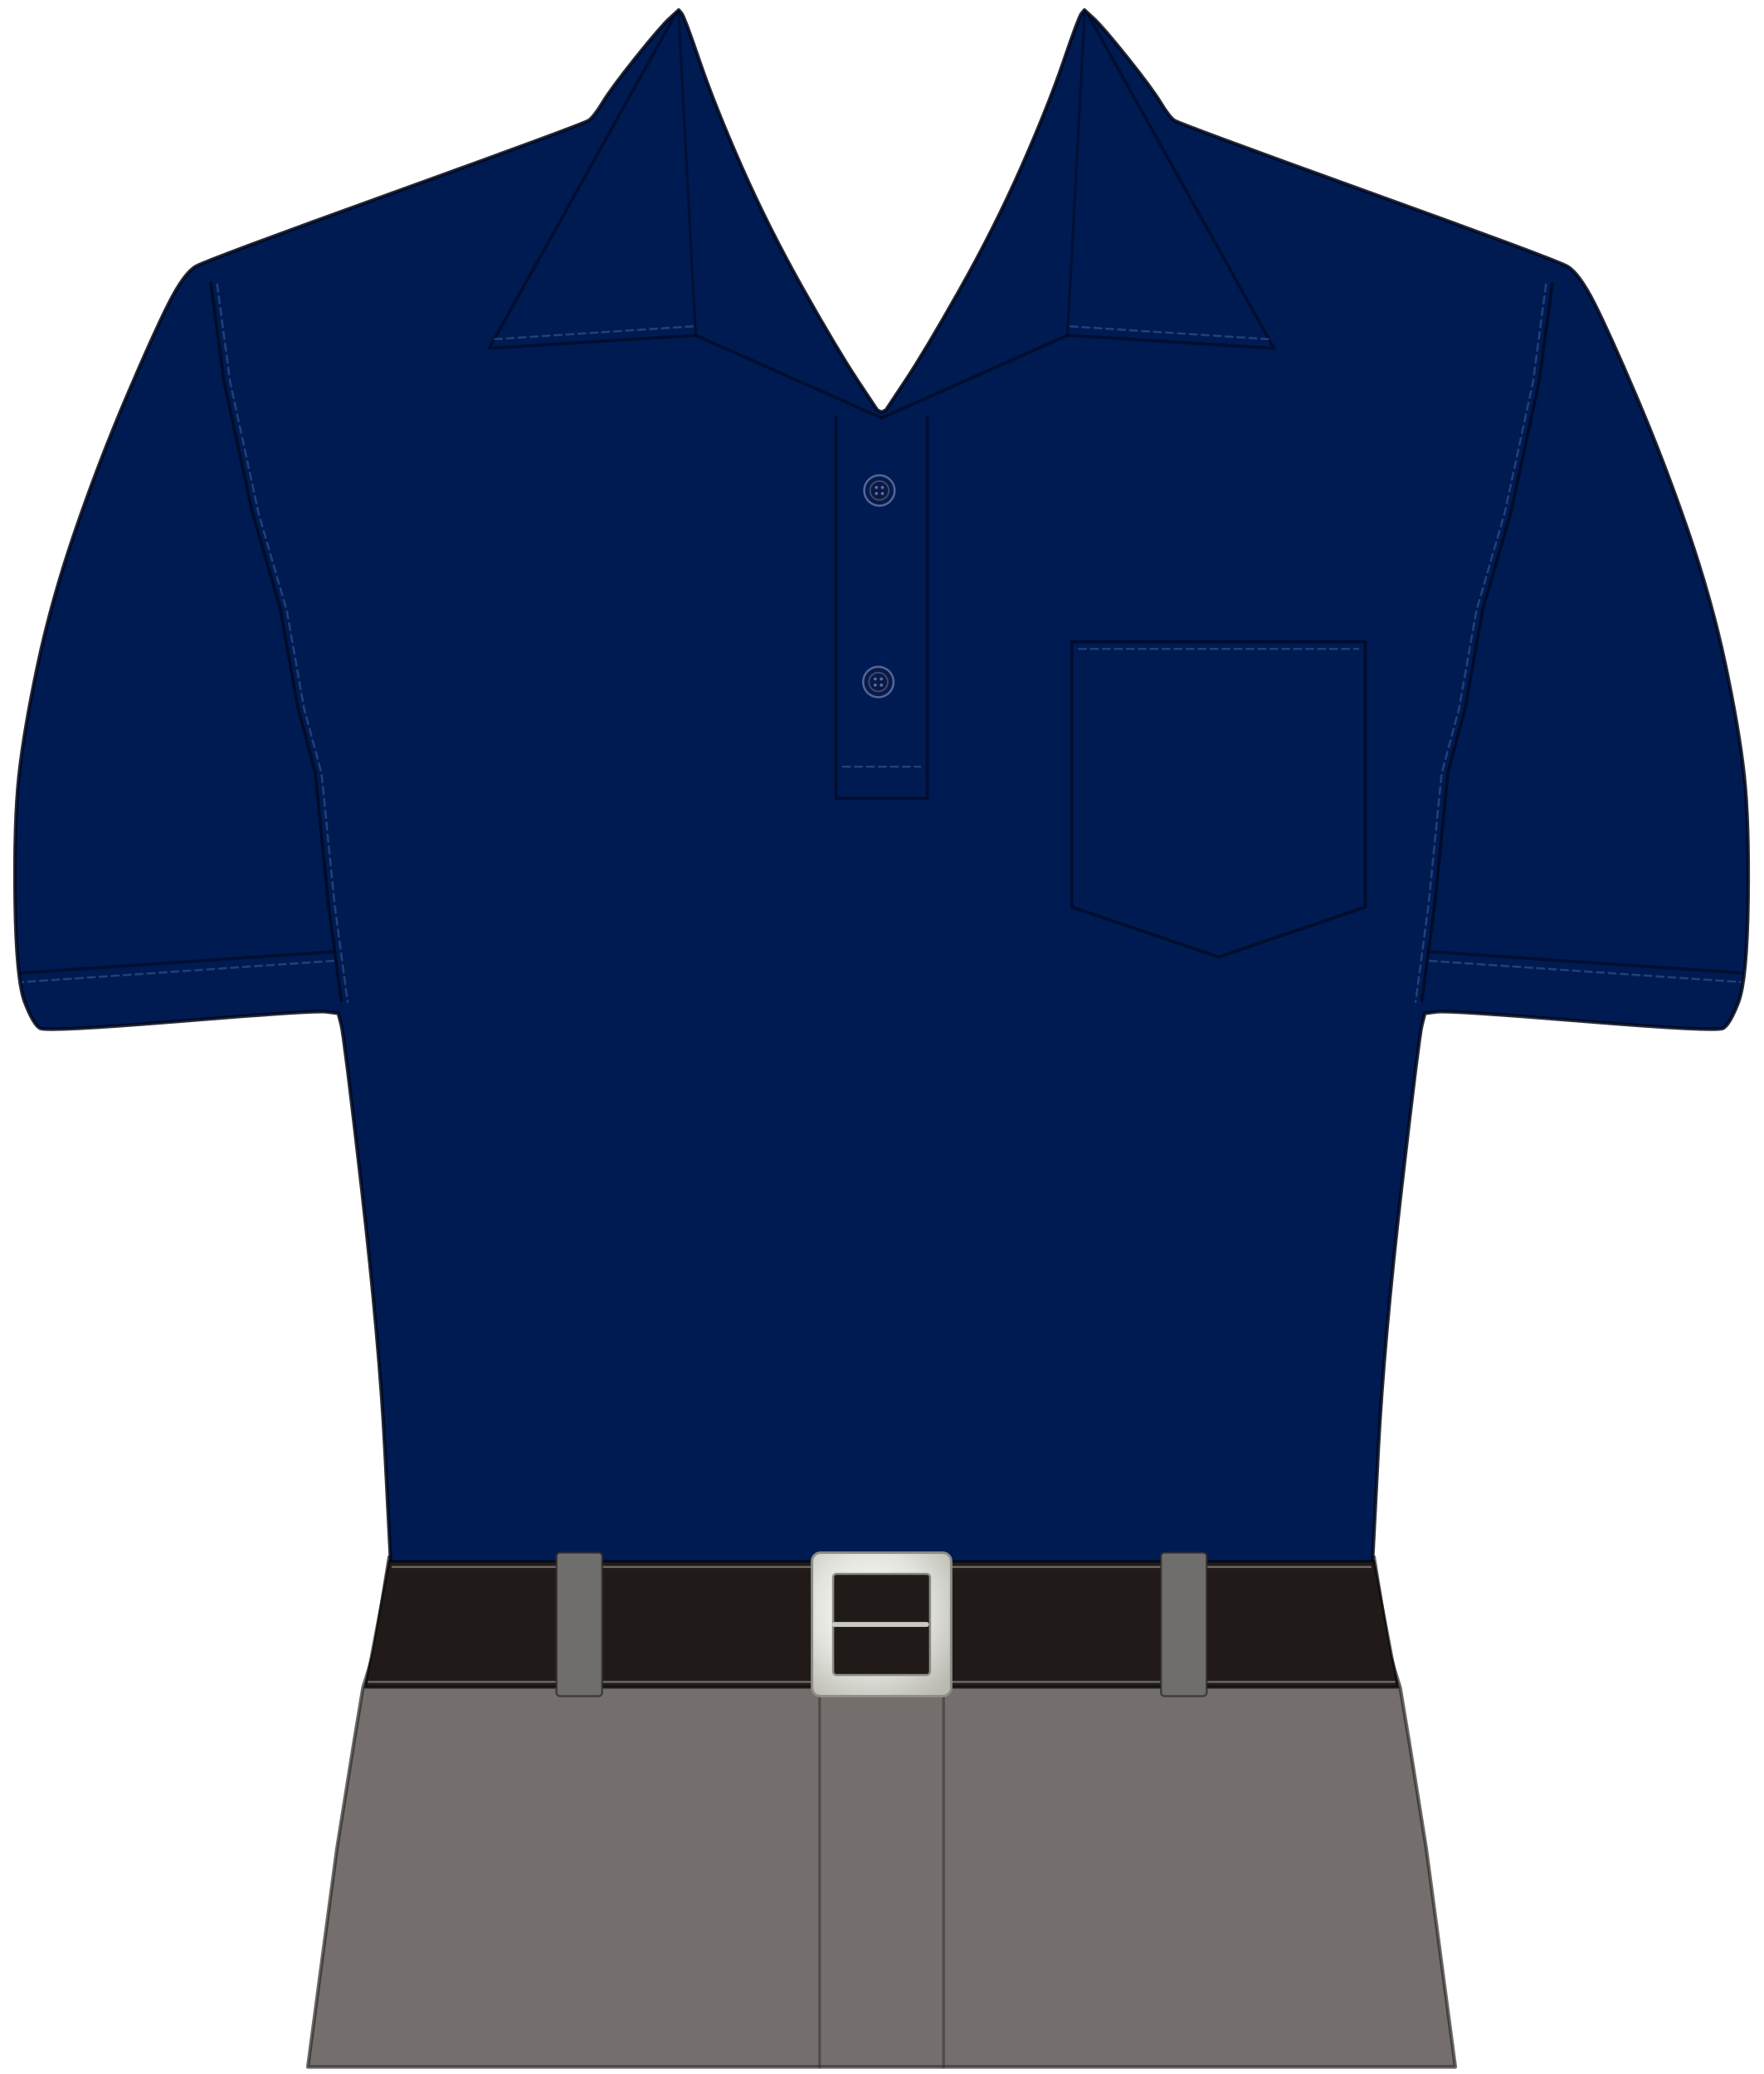
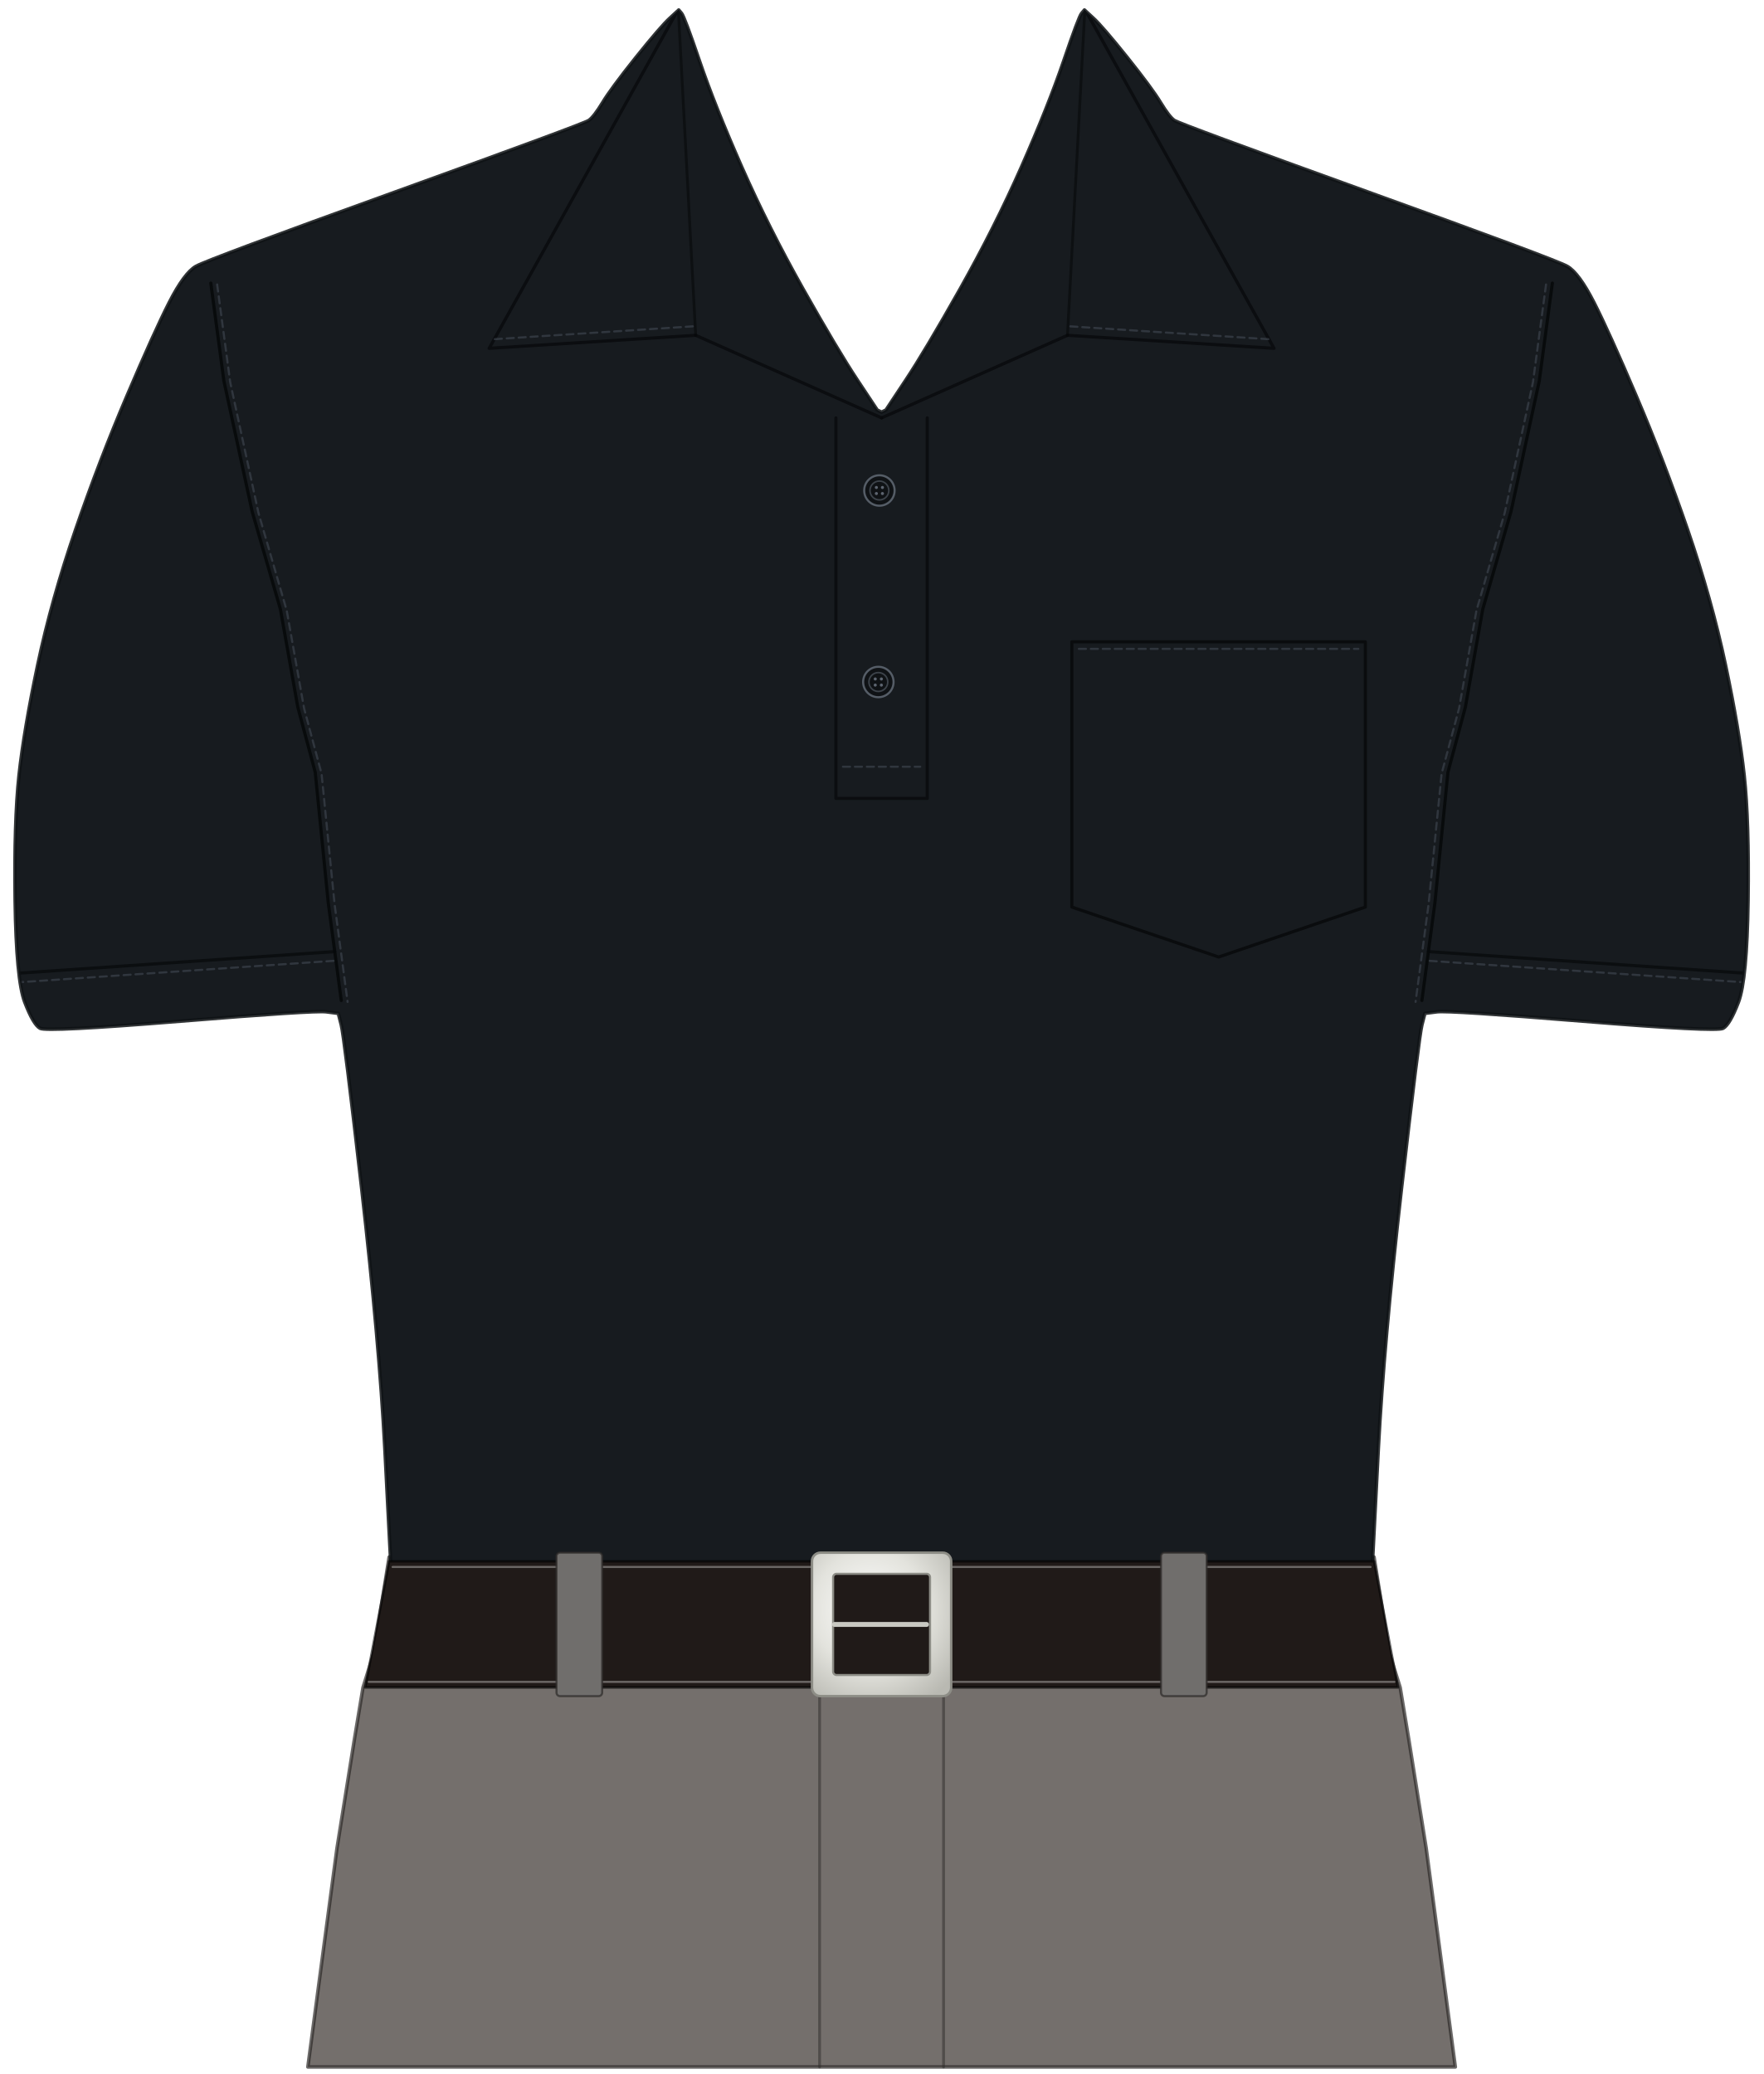
<svg xmlns="http://www.w3.org/2000/svg" width="25.058in" height="29.48in" viewBox="0 0 2505.8 2948" data-asset-id="garment-polo-male" data-source="reference-art-traced" data-units="0.01in">
  <g id="garment-polo-male__art" transform="translate(1252.900 10.000) scale(100)">
    <defs>
      <clipPath id="garment-polo-male__clipSil">
        <path d="M0.000,5.758L0.062,5.728L0.342,5.306Q0.622,4.884 1.115,4.010L1.115,4.010Q1.607,3.136 1.989,2.271L1.989,2.271Q2.370,1.406 2.587,0.770L2.587,0.770Q2.803,0.135 2.843,0.089L2.883,0.042L3.008,0.157Q3.134,0.271 3.490,0.715L3.490,0.715Q3.845,1.159 3.966,1.360L3.966,1.360Q4.088,1.560 4.160,1.611L4.160,1.611Q4.233,1.662 6.906,2.627L6.906,2.627Q9.579,3.591 9.745,3.686L9.745,3.686Q9.910,3.781 10.124,4.200L10.124,4.200Q10.338,4.620 10.726,5.531L10.726,5.531Q11.115,6.443 11.455,7.431L11.455,7.431Q11.795,8.420 11.992,9.347L11.992,9.347Q12.188,10.274 12.259,10.923L12.259,10.923Q12.329,11.572 12.314,12.700L12.314,12.700Q12.298,13.828 12.177,14.145L12.177,14.145Q12.055,14.463 11.960,14.516L11.960,14.516Q11.866,14.569 9.965,14.415L9.965,14.415Q8.065,14.260 7.893,14.282L7.721,14.304L7.679,14.468Q7.637,14.631 7.387,16.809L7.387,16.809Q7.138,18.988 7.060,20.480L7.060,20.480Q6.983,21.972 6.957,22.481L6.930,22.990L-6.930,22.990L-6.957,22.481Q-6.983,21.972 -7.060,20.480L-7.060,20.480Q-7.138,18.988 -7.387,16.809L-7.387,16.809Q-7.637,14.631 -7.679,14.468L-7.721,14.304L-7.893,14.282Q-8.065,14.260 -9.965,14.415L-9.965,14.415Q-11.866,14.569 -11.960,14.516L-11.960,14.516Q-12.055,14.463 -12.177,14.145L-12.177,14.145Q-12.298,13.828 -12.314,12.700L-12.314,12.700Q-12.329,11.572 -12.259,10.923L-12.259,10.923Q-12.188,10.274 -11.992,9.347L-11.992,9.347Q-11.795,8.420 -11.455,7.431L-11.455,7.431Q-11.115,6.443 -10.726,5.531L-10.726,5.531Q-10.338,4.620 -10.124,4.200L-10.124,4.200Q-9.910,3.781 -9.745,3.686L-9.745,3.686Q-9.579,3.591 -6.906,2.627L-6.906,2.627Q-4.233,1.662 -4.160,1.611L-4.160,1.611Q-4.088,1.560 -3.966,1.360L-3.966,1.360Q-3.845,1.159 -3.490,0.715L-3.490,0.715Q-3.134,0.271 -3.008,0.157L-2.883,0.042L-2.843,0.089Q-2.803,0.135 -2.587,0.770L-2.587,0.770Q-2.370,1.406 -1.989,2.271L-1.989,2.271Q-1.607,3.136 -1.115,4.010L-1.115,4.010Q-0.622,4.884 -0.342,5.306L-0.062,5.728Z" />
      </clipPath>
      <radialGradient id="garment-polo-male__buckleG" cx=".42" cy=".4" r=".75">
        <stop offset="0" stop-color="#ffffff" />
        <stop offset=".55" stop-color="#e3e3dd" />
        <stop offset="1" stop-color="#b9b9b2" />
      </radialGradient>
    </defs>
    <g id="garment-polo-male__garment-body">
      <g id="garment-polo-male__trousers">
        <path id="garment-polo-male__trousers-body" d="M-6.999,22.032L-7.215,23.391L-7.370,23.886L-7.493,24.627L-7.740,26.172L-7.926,27.563L-8.154,29.280L8.154,29.280L7.926,27.563L7.740,26.172L7.493,24.627L7.370,23.886L7.215,23.391L6.999,22.032Z" fill="#746f6c" stroke="#2d2a29" stroke-opacity=".7" stroke-width=".05" stroke-linejoin="round" />
        <path d="M-0.881,23.886L-0.881,29.280" fill="none" stroke="#2d2a29" stroke-opacity="0.5" stroke-width="0.04" stroke-linecap="round" stroke-linejoin="round" />
        <path d="M0.881,23.886L0.881,29.280" fill="none" stroke="#2d2a29" stroke-opacity="0.5" stroke-width="0.04" stroke-linecap="round" stroke-linejoin="round" />
      </g>
      <g id="garment-polo-male__shirt">
-         <path id="garment-polo-male__silhouette" d="M0.000,5.758L0.062,5.728L0.342,5.306Q0.622,4.884 1.115,4.010L1.115,4.010Q1.607,3.136 1.989,2.271L1.989,2.271Q2.370,1.406 2.587,0.770L2.587,0.770Q2.803,0.135 2.843,0.089L2.883,0.042L3.008,0.157Q3.134,0.271 3.490,0.715L3.490,0.715Q3.845,1.159 3.966,1.360L3.966,1.360Q4.088,1.560 4.160,1.611L4.160,1.611Q4.233,1.662 6.906,2.627L6.906,2.627Q9.579,3.591 9.745,3.686L9.745,3.686Q9.910,3.781 10.124,4.200L10.124,4.200Q10.338,4.620 10.726,5.531L10.726,5.531Q11.115,6.443 11.455,7.431L11.455,7.431Q11.795,8.420 11.992,9.347L11.992,9.347Q12.188,10.274 12.259,10.923L12.259,10.923Q12.329,11.572 12.314,12.700L12.314,12.700Q12.298,13.828 12.177,14.145L12.177,14.145Q12.055,14.463 11.960,14.516L11.960,14.516Q11.866,14.569 9.965,14.415L9.965,14.415Q8.065,14.260 7.893,14.282L7.721,14.304L7.679,14.468Q7.637,14.631 7.387,16.809L7.387,16.809Q7.138,18.988 7.060,20.480L7.060,20.480Q6.983,21.972 6.957,22.481L6.930,22.990L-6.930,22.990L-6.957,22.481Q-6.983,21.972 -7.060,20.480L-7.060,20.480Q-7.138,18.988 -7.387,16.809L-7.387,16.809Q-7.637,14.631 -7.679,14.468L-7.721,14.304L-7.893,14.282Q-8.065,14.260 -9.965,14.415L-9.965,14.415Q-11.866,14.569 -11.960,14.516L-11.960,14.516Q-12.055,14.463 -12.177,14.145L-12.177,14.145Q-12.298,13.828 -12.314,12.700L-12.314,12.700Q-12.329,11.572 -12.259,10.923L-12.259,10.923Q-12.188,10.274 -11.992,9.347L-11.992,9.347Q-11.795,8.420 -11.455,7.431L-11.455,7.431Q-11.115,6.443 -10.726,5.531L-10.726,5.531Q-10.338,4.620 -10.124,4.200L-10.124,4.200Q-9.910,3.781 -9.745,3.686L-9.745,3.686Q-9.579,3.591 -6.906,2.627L-6.906,2.627Q-4.233,1.662 -4.160,1.611L-4.160,1.611Q-4.088,1.560 -3.966,1.360L-3.966,1.360Q-3.845,1.159 -3.490,0.715L-3.490,0.715Q-3.134,0.271 -3.008,0.157L-2.883,0.042L-2.843,0.089Q-2.803,0.135 -2.587,0.770L-2.587,0.770Q-2.370,1.406 -1.989,2.271L-1.989,2.271Q-1.607,3.136 -1.115,4.010L-1.115,4.010Q-0.622,4.884 -0.342,5.306L-0.062,5.728Z" fill="#001b52" />
+         <path id="garment-polo-male__silhouette" d="M0.000,5.758L0.062,5.728L0.342,5.306Q0.622,4.884 1.115,4.010L1.115,4.010Q1.607,3.136 1.989,2.271L1.989,2.271Q2.370,1.406 2.587,0.770L2.587,0.770Q2.803,0.135 2.843,0.089L2.883,0.042L3.008,0.157Q3.134,0.271 3.490,0.715L3.490,0.715Q3.845,1.159 3.966,1.360L3.966,1.360Q4.088,1.560 4.160,1.611L4.160,1.611Q4.233,1.662 6.906,2.627L6.906,2.627Q9.579,3.591 9.745,3.686L9.745,3.686Q9.910,3.781 10.124,4.200L10.124,4.200Q10.338,4.620 10.726,5.531L10.726,5.531Q11.115,6.443 11.455,7.431L11.455,7.431Q11.795,8.420 11.992,9.347L11.992,9.347Q12.188,10.274 12.259,10.923L12.259,10.923Q12.329,11.572 12.314,12.700L12.314,12.700Q12.298,13.828 12.177,14.145L12.177,14.145Q12.055,14.463 11.960,14.516L11.960,14.516Q11.866,14.569 9.965,14.415L9.965,14.415Q8.065,14.260 7.893,14.282L7.721,14.304L7.679,14.468Q7.637,14.631 7.387,16.809L7.387,16.809Q7.138,18.988 7.060,20.480L7.060,20.480Q6.983,21.972 6.957,22.481L6.930,22.990L-6.930,22.990L-6.957,22.481Q-6.983,21.972 -7.060,20.480L-7.060,20.480Q-7.138,18.988 -7.387,16.809L-7.387,16.809Q-7.637,14.631 -7.679,14.468L-7.721,14.304L-7.893,14.282Q-8.065,14.260 -9.965,14.415L-9.965,14.415Q-11.866,14.569 -11.960,14.516L-11.960,14.516Q-12.055,14.463 -12.177,14.145L-12.177,14.145Q-12.298,13.828 -12.314,12.700L-12.314,12.700Q-12.329,11.572 -12.259,10.923L-12.259,10.923Q-12.188,10.274 -11.992,9.347L-11.992,9.347Q-11.795,8.420 -11.455,7.431L-11.455,7.431Q-11.115,6.443 -10.726,5.531L-10.726,5.531Q-10.338,4.620 -10.124,4.200L-10.124,4.200Q-9.910,3.781 -9.745,3.686L-9.745,3.686Q-9.579,3.591 -6.906,2.627L-6.906,2.627Q-4.233,1.662 -4.160,1.611L-4.160,1.611Q-4.088,1.560 -3.966,1.360L-3.966,1.360Q-3.845,1.159 -3.490,0.715L-3.490,0.715Q-3.134,0.271 -3.008,0.157L-2.883,0.042L-2.843,0.089Q-2.803,0.135 -2.587,0.770L-2.587,0.770Q-2.370,1.406 -1.989,2.271L-1.989,2.271Q-1.607,3.136 -1.115,4.010L-1.115,4.010Q-0.622,4.884 -0.342,5.306L-0.062,5.728Z" fill="#171b1f" />
        <g clip-path="url(#garment-polo-male__clipSil)">
-           <path d="M9.533,3.924L9.347,5.315L8.946,7.169L8.544,8.559L8.297,9.950L8.049,10.877L7.864,12.731L7.679,14.121" fill="none" stroke="#000a26" stroke-opacity="0.9" stroke-width="0.045" stroke-linecap="round" stroke-linejoin="round" />
-           <path d="M9.443,3.944L9.257,5.335L8.856,7.189L8.454,8.579L8.207,9.970L7.959,10.897L7.774,12.751L7.589,14.141" fill="none" stroke="#46649f" stroke-opacity=".5" stroke-width=".03" stroke-dasharray=".1 .07" stroke-linecap="round" stroke-linejoin="round" />
-           <path d="M-9.533,3.924L-9.347,5.315L-8.946,7.169L-8.544,8.559L-8.297,9.950L-8.049,10.877L-7.864,12.731L-7.679,14.121" fill="none" stroke="#000a26" stroke-opacity="0.9" stroke-width="0.045" stroke-linecap="round" stroke-linejoin="round" />
-           <path d="M-9.443,3.944L-9.257,5.335L-8.856,7.189L-8.454,8.579L-8.207,9.970L-7.959,10.897L-7.774,12.751L-7.589,14.141" fill="none" stroke="#46649f" stroke-opacity=".5" stroke-width=".03" stroke-dasharray=".1 .07" stroke-linecap="round" stroke-linejoin="round" />
-           <path d="M-12.299,13.735L-7.771,13.426" fill="none" stroke="#000a26" stroke-opacity="0.7" stroke-width="0.045" stroke-linecap="round" stroke-linejoin="round" />
-           <path d="M-12.299,13.865L-7.771,13.556" fill="none" stroke="#46649f" stroke-opacity=".5" stroke-width=".03" stroke-dasharray=".1 .07" stroke-linecap="round" stroke-linejoin="round" />
-           <path d="M12.299,13.735L7.771,13.426" fill="none" stroke="#000a26" stroke-opacity="0.7" stroke-width="0.045" stroke-linecap="round" stroke-linejoin="round" />
-           <path d="M12.299,13.865L7.771,13.556" fill="none" stroke="#46649f" stroke-opacity=".5" stroke-width=".03" stroke-dasharray=".1 .07" stroke-linecap="round" stroke-linejoin="round" />
+           <path d="M9.533,3.924L9.347,5.315L8.946,7.169L8.544,8.559L8.297,9.950L8.049,10.877L7.864,12.731L7.679,14.121" fill="none" stroke="#07090b" stroke-opacity="0.9" stroke-width="0.045" stroke-linecap="round" stroke-linejoin="round" />
+           <path d="M9.443,3.944L9.257,5.335L8.856,7.189L8.454,8.579L8.207,9.970L7.959,10.897L7.774,12.751L7.589,14.141" fill="none" stroke="#4a535e" stroke-opacity=".5" stroke-width=".03" stroke-dasharray=".1 .07" stroke-linecap="round" stroke-linejoin="round" />
+           <path d="M-9.533,3.924L-9.347,5.315L-8.946,7.169L-8.544,8.559L-8.297,9.950L-8.049,10.877L-7.864,12.731L-7.679,14.121" fill="none" stroke="#07090b" stroke-opacity="0.9" stroke-width="0.045" stroke-linecap="round" stroke-linejoin="round" />
+           <path d="M-9.443,3.944L-9.257,5.335L-8.856,7.189L-8.454,8.579L-8.207,9.970L-7.959,10.897L-7.774,12.751L-7.589,14.141" fill="none" stroke="#4a535e" stroke-opacity=".5" stroke-width=".03" stroke-dasharray=".1 .07" stroke-linecap="round" stroke-linejoin="round" />
+           <path d="M-12.299,13.735L-7.771,13.426" fill="none" stroke="#07090b" stroke-opacity="0.7" stroke-width="0.045" stroke-linecap="round" stroke-linejoin="round" />
+           <path d="M-12.299,13.865L-7.771,13.556" fill="none" stroke="#4a535e" stroke-opacity=".5" stroke-width=".03" stroke-dasharray=".1 .07" stroke-linecap="round" stroke-linejoin="round" />
+           <path d="M12.299,13.735L7.771,13.426" fill="none" stroke="#07090b" stroke-opacity="0.7" stroke-width="0.045" stroke-linecap="round" stroke-linejoin="round" />
+           <path d="M12.299,13.865L7.771,13.556" fill="none" stroke="#4a535e" stroke-opacity=".5" stroke-width=".03" stroke-dasharray=".1 .07" stroke-linecap="round" stroke-linejoin="round" />
          <g id="garment-polo-male__collar-foreground">
-             <path id="garment-polo-male__collar-right" d="M2.889,0.031L5.577,4.851L2.642,4.666L0.000,5.840Z" fill="#001b52" />
-             <path d="M2.889,0.031L5.577,4.851L2.642,4.666" fill="none" stroke="#000a26" stroke-opacity="0.75" stroke-width="0.045" stroke-linecap="round" stroke-linejoin="round" />
-             <path d="M2.889,0.031L2.642,4.666" fill="none" stroke="#000a26" stroke-opacity="0.6" stroke-width="0.04" stroke-linecap="round" stroke-linejoin="round" />
-             <path d="M2.642,4.666L0.000,5.840" fill="none" stroke="#000a26" stroke-opacity="0.75" stroke-width="0.045" stroke-linecap="round" stroke-linejoin="round" />
-             <path d="M5.497,4.721L2.642,4.536" fill="none" stroke="#46649f" stroke-opacity=".5" stroke-width=".03" stroke-dasharray=".1 .07" stroke-linecap="round" stroke-linejoin="round" />
-             <path id="garment-polo-male__collar-left" d="M-2.889,0.031L-5.577,4.851L-2.642,4.666L0.000,5.840Z" fill="#001b52" />
-             <path d="M-2.889,0.031L-5.577,4.851L-2.642,4.666" fill="none" stroke="#000a26" stroke-opacity="0.75" stroke-width="0.045" stroke-linecap="round" stroke-linejoin="round" />
-             <path d="M-2.889,0.031L-2.642,4.666" fill="none" stroke="#000a26" stroke-opacity="0.6" stroke-width="0.04" stroke-linecap="round" stroke-linejoin="round" />
-             <path d="M-2.642,4.666L0.000,5.840" fill="none" stroke="#000a26" stroke-opacity="0.75" stroke-width="0.045" stroke-linecap="round" stroke-linejoin="round" />
-             <path d="M-5.497,4.721L-2.642,4.536" fill="none" stroke="#46649f" stroke-opacity=".5" stroke-width=".03" stroke-dasharray=".1 .07" stroke-linecap="round" stroke-linejoin="round" />
+             <path id="garment-polo-male__collar-right" d="M2.889,0.031L5.577,4.851L2.642,4.666L0.000,5.840Z" fill="#171b1f" />
+             <path d="M2.889,0.031L5.577,4.851L2.642,4.666" fill="none" stroke="#07090b" stroke-opacity="0.75" stroke-width="0.045" stroke-linecap="round" stroke-linejoin="round" />
+             <path d="M2.889,0.031L2.642,4.666" fill="none" stroke="#07090b" stroke-opacity="0.6" stroke-width="0.04" stroke-linecap="round" stroke-linejoin="round" />
+             <path d="M2.642,4.666L0.000,5.840" fill="none" stroke="#07090b" stroke-opacity="0.75" stroke-width="0.045" stroke-linecap="round" stroke-linejoin="round" />
+             <path d="M5.497,4.721L2.642,4.536" fill="none" stroke="#4a535e" stroke-opacity=".5" stroke-width=".03" stroke-dasharray=".1 .07" stroke-linecap="round" stroke-linejoin="round" />
+             <path id="garment-polo-male__collar-left" d="M-2.889,0.031L-5.577,4.851L-2.642,4.666L0.000,5.840Z" fill="#171b1f" />
+             <path d="M-2.889,0.031L-5.577,4.851L-2.642,4.666" fill="none" stroke="#07090b" stroke-opacity="0.75" stroke-width="0.045" stroke-linecap="round" stroke-linejoin="round" />
+             <path d="M-2.889,0.031L-2.642,4.666" fill="none" stroke="#07090b" stroke-opacity="0.6" stroke-width="0.04" stroke-linecap="round" stroke-linejoin="round" />
+             <path d="M-2.642,4.666L0.000,5.840" fill="none" stroke="#07090b" stroke-opacity="0.75" stroke-width="0.045" stroke-linecap="round" stroke-linejoin="round" />
+             <path d="M-5.497,4.721L-2.642,4.536" fill="none" stroke="#4a535e" stroke-opacity=".5" stroke-width=".03" stroke-dasharray=".1 .07" stroke-linecap="round" stroke-linejoin="round" />
          </g>
          <g id="garment-polo-male__placket">
            <rect id="garment-polo-male__placket-box" x="-0.649" y="5.840" width="1.298" height="5.407" fill="none" />
-             <path d="M-0.649,5.840L-0.649,11.248L0.649,11.248L0.649,5.840" fill="none" stroke="#000a26" stroke-opacity="0.75" stroke-width="0.045" stroke-linecap="round" stroke-linejoin="round" />
-             <path d="M-0.549,10.798L0.549,10.798" fill="none" stroke="#46649f" stroke-opacity=".5" stroke-width=".03" stroke-dasharray=".1 .07" stroke-linecap="round" stroke-linejoin="round" />
+             <path d="M-0.649,5.840L-0.649,11.248L0.649,11.248L0.649,5.840" fill="none" stroke="#07090b" stroke-opacity="0.75" stroke-width="0.045" stroke-linecap="round" stroke-linejoin="round" />
+             <path d="M-0.549,10.798L0.549,10.798" fill="none" stroke="#4a535e" stroke-opacity=".5" stroke-width=".03" stroke-dasharray=".1 .07" stroke-linecap="round" stroke-linejoin="round" />
            <g id="garment-polo-male__button-1">
-               <circle cx="-0.031" cy="6.872" r="0.216" fill="#0b1a45" stroke="#6f86c0" stroke-opacity=".7" stroke-width=".03" />
-               <circle cx="-0.031" cy="6.872" r="0.134" fill="none" stroke="#6f86c0" stroke-opacity=".45" stroke-width=".022" />
-               <circle cx="-0.074" cy="6.829" r="0.022" fill="#6f86c0" fill-opacity=".8" />
-               <circle cx="0.012" cy="6.829" r="0.022" fill="#6f86c0" fill-opacity=".8" />
-               <circle cx="-0.074" cy="6.915" r="0.022" fill="#6f86c0" fill-opacity=".8" />
-               <circle cx="0.012" cy="6.915" r="0.022" fill="#6f86c0" fill-opacity=".8" />
+               <circle cx="-0.031" cy="6.872" r="0.216" fill="#0f1215" stroke="#6b7480" stroke-opacity=".75" stroke-width=".03" />
+               <circle cx="-0.031" cy="6.872" r="0.134" fill="none" stroke="#6b7480" stroke-opacity=".5" stroke-width=".022" />
+               <circle cx="-0.074" cy="6.829" r="0.022" fill="#6b7480" fill-opacity=".85" />
+               <circle cx="0.012" cy="6.829" r="0.022" fill="#6b7480" fill-opacity=".85" />
+               <circle cx="-0.074" cy="6.915" r="0.022" fill="#6b7480" fill-opacity=".85" />
+               <circle cx="0.012" cy="6.915" r="0.022" fill="#6b7480" fill-opacity=".85" />
            </g>
            <g id="garment-polo-male__button-2">
-               <circle cx="-0.046" cy="9.594" r="0.216" fill="#0b1a45" stroke="#6f86c0" stroke-opacity=".7" stroke-width=".03" />
-               <circle cx="-0.046" cy="9.594" r="0.134" fill="none" stroke="#6f86c0" stroke-opacity=".45" stroke-width=".022" />
-               <circle cx="-0.090" cy="9.551" r="0.022" fill="#6f86c0" fill-opacity=".8" />
-               <circle cx="-0.003" cy="9.551" r="0.022" fill="#6f86c0" fill-opacity=".8" />
-               <circle cx="-0.090" cy="9.638" r="0.022" fill="#6f86c0" fill-opacity=".8" />
-               <circle cx="-0.003" cy="9.638" r="0.022" fill="#6f86c0" fill-opacity=".8" />
+               <circle cx="-0.046" cy="9.594" r="0.216" fill="#0f1215" stroke="#6b7480" stroke-opacity=".75" stroke-width=".03" />
+               <circle cx="-0.046" cy="9.594" r="0.134" fill="none" stroke="#6b7480" stroke-opacity=".5" stroke-width=".022" />
+               <circle cx="-0.090" cy="9.551" r="0.022" fill="#6b7480" fill-opacity=".85" />
+               <circle cx="-0.003" cy="9.551" r="0.022" fill="#6b7480" fill-opacity=".85" />
+               <circle cx="-0.090" cy="9.638" r="0.022" fill="#6b7480" fill-opacity=".85" />
+               <circle cx="-0.003" cy="9.638" r="0.022" fill="#6b7480" fill-opacity=".85" />
            </g>
          </g>
          <g id="garment-polo-male__pocket">
            <rect id="garment-polo-male__pocket-box" x="2.704" y="9.023" width="4.171" height="4.480" fill="none" />
-             <path d="M2.704,9.023L6.875,9.023L6.875,12.793L4.790,13.503L2.704,12.793Z" fill="none" stroke="#000a26" stroke-opacity=".8" stroke-width=".045" stroke-linejoin="round" />
-             <path d="M2.804,9.123L6.775,9.123" fill="none" stroke="#46649f" stroke-opacity=".5" stroke-width=".03" stroke-dasharray=".1 .07" stroke-linecap="round" stroke-linejoin="round" />
+             <path d="M2.704,9.023L6.875,9.023L6.875,12.793L4.790,13.503L2.704,12.793Z" fill="none" stroke="#07090b" stroke-opacity=".8" stroke-width=".045" stroke-linejoin="round" />
+             <path d="M2.804,9.123L6.775,9.123" fill="none" stroke="#4a535e" stroke-opacity=".5" stroke-width=".03" stroke-dasharray=".1 .07" stroke-linecap="round" stroke-linejoin="round" />
          </g>
        </g>
-         <path d="M0.000,5.758L0.062,5.728L0.342,5.306Q0.622,4.884 1.115,4.010L1.115,4.010Q1.607,3.136 1.989,2.271L1.989,2.271Q2.370,1.406 2.587,0.770L2.587,0.770Q2.803,0.135 2.843,0.089L2.883,0.042L3.008,0.157Q3.134,0.271 3.490,0.715L3.490,0.715Q3.845,1.159 3.966,1.360L3.966,1.360Q4.088,1.560 4.160,1.611L4.160,1.611Q4.233,1.662 6.906,2.627L6.906,2.627Q9.579,3.591 9.745,3.686L9.745,3.686Q9.910,3.781 10.124,4.200L10.124,4.200Q10.338,4.620 10.726,5.531L10.726,5.531Q11.115,6.443 11.455,7.431L11.455,7.431Q11.795,8.420 11.992,9.347L11.992,9.347Q12.188,10.274 12.259,10.923L12.259,10.923Q12.329,11.572 12.314,12.700L12.314,12.700Q12.298,13.828 12.177,14.145L12.177,14.145Q12.055,14.463 11.960,14.516L11.960,14.516Q11.866,14.569 9.965,14.415L9.965,14.415Q8.065,14.260 7.893,14.282L7.721,14.304L7.679,14.468Q7.637,14.631 7.387,16.809L7.387,16.809Q7.138,18.988 7.060,20.480L7.060,20.480Q6.983,21.972 6.957,22.481L6.930,22.990L-6.930,22.990L-6.957,22.481Q-6.983,21.972 -7.060,20.480L-7.060,20.480Q-7.138,18.988 -7.387,16.809L-7.387,16.809Q-7.637,14.631 -7.679,14.468L-7.721,14.304L-7.893,14.282Q-8.065,14.260 -9.965,14.415L-9.965,14.415Q-11.866,14.569 -11.960,14.516L-11.960,14.516Q-12.055,14.463 -12.177,14.145L-12.177,14.145Q-12.298,13.828 -12.314,12.700L-12.314,12.700Q-12.329,11.572 -12.259,10.923L-12.259,10.923Q-12.188,10.274 -11.992,9.347L-11.992,9.347Q-11.795,8.420 -11.455,7.431L-11.455,7.431Q-11.115,6.443 -10.726,5.531L-10.726,5.531Q-10.338,4.620 -10.124,4.200L-10.124,4.200Q-9.910,3.781 -9.745,3.686L-9.745,3.686Q-9.579,3.591 -6.906,2.627L-6.906,2.627Q-4.233,1.662 -4.160,1.611L-4.160,1.611Q-4.088,1.560 -3.966,1.360L-3.966,1.360Q-3.845,1.159 -3.490,0.715L-3.490,0.715Q-3.134,0.271 -3.008,0.157L-2.883,0.042L-2.843,0.089Q-2.803,0.135 -2.587,0.770L-2.587,0.770Q-2.370,1.406 -1.989,2.271L-1.989,2.271Q-1.607,3.136 -1.115,4.010L-1.115,4.010Q-0.622,4.884 -0.342,5.306L-0.062,5.728Z" fill="none" stroke="#00061a" stroke-opacity=".85" stroke-width=".05" stroke-linejoin="round" />
+         <path d="M0.000,5.758L0.062,5.728L0.342,5.306Q0.622,4.884 1.115,4.010L1.115,4.010Q1.607,3.136 1.989,2.271L1.989,2.271Q2.370,1.406 2.587,0.770L2.587,0.770Q2.803,0.135 2.843,0.089L2.883,0.042L3.008,0.157Q3.134,0.271 3.490,0.715L3.490,0.715Q3.845,1.159 3.966,1.360L3.966,1.360Q4.088,1.560 4.160,1.611L4.160,1.611Q4.233,1.662 6.906,2.627L6.906,2.627Q9.579,3.591 9.745,3.686L9.745,3.686Q9.910,3.781 10.124,4.200L10.124,4.200Q10.338,4.620 10.726,5.531L10.726,5.531Q11.115,6.443 11.455,7.431L11.455,7.431Q11.795,8.420 11.992,9.347L11.992,9.347Q12.188,10.274 12.259,10.923L12.259,10.923Q12.329,11.572 12.314,12.700L12.314,12.700Q12.298,13.828 12.177,14.145L12.177,14.145Q12.055,14.463 11.960,14.516L11.960,14.516Q11.866,14.569 9.965,14.415L9.965,14.415Q8.065,14.260 7.893,14.282L7.721,14.304L7.679,14.468Q7.637,14.631 7.387,16.809L7.387,16.809Q7.138,18.988 7.060,20.480L7.060,20.480Q6.983,21.972 6.957,22.481L6.930,22.990L-6.930,22.990L-6.957,22.481Q-6.983,21.972 -7.060,20.480L-7.060,20.480Q-7.138,18.988 -7.387,16.809L-7.387,16.809Q-7.637,14.631 -7.679,14.468L-7.721,14.304L-7.893,14.282Q-8.065,14.260 -9.965,14.415L-9.965,14.415Q-11.866,14.569 -11.960,14.516L-11.960,14.516Q-12.055,14.463 -12.177,14.145L-12.177,14.145Q-12.298,13.828 -12.314,12.700L-12.314,12.700Q-12.329,11.572 -12.259,10.923L-12.259,10.923Q-12.188,10.274 -11.992,9.347L-11.992,9.347Q-11.795,8.420 -11.455,7.431L-11.455,7.431Q-11.115,6.443 -10.726,5.531L-10.726,5.531Q-10.338,4.620 -10.124,4.200L-10.124,4.200Q-9.910,3.781 -9.745,3.686L-9.745,3.686Q-9.579,3.591 -6.906,2.627L-6.906,2.627Q-4.233,1.662 -4.160,1.611L-4.160,1.611Q-4.088,1.560 -3.966,1.360L-3.966,1.360Q-3.845,1.159 -3.490,0.715L-3.490,0.715Q-3.134,0.271 -3.008,0.157L-2.883,0.042L-2.843,0.089Q-2.803,0.135 -2.587,0.770L-2.587,0.770Q-2.370,1.406 -1.989,2.271L-1.989,2.271Q-1.607,3.136 -1.115,4.010L-1.115,4.010Q-0.622,4.884 -0.342,5.306L-0.062,5.728Z" fill="none" stroke="#0f1215" stroke-opacity=".85" stroke-width=".05" stroke-linejoin="round" />
      </g>
      <g id="garment-polo-male__belt">
        <path id="garment-polo-male__belt-strap" d="M-6.999,22.093L6.999,22.093L7.339,23.886L-7.339,23.886Z" fill="#201a18" stroke="#000" stroke-opacity=".6" stroke-width=".035" stroke-linejoin="round" />
        <path d="M-6.949,22.173L6.949,22.173" fill="none" stroke="#8a8785" stroke-opacity="0.7" stroke-width="0.03" stroke-linecap="round" stroke-linejoin="round" />
        <path d="M-7.289,23.806L7.289,23.806" fill="none" stroke="#8a8785" stroke-opacity="0.7" stroke-width="0.03" stroke-linecap="round" stroke-linejoin="round" />
        <rect id="garment-polo-male__belt-loop-right" x="-4.620" y="21.970" width="0.649" height="2.039" rx=".05" fill="#706e6c" stroke="#2d2a29" stroke-opacity=".7" stroke-width=".03" />
        <rect id="garment-polo-male__belt-loop-left" x="3.971" y="21.970" width="0.649" height="2.039" rx=".05" fill="#706e6c" stroke="#2d2a29" stroke-opacity=".7" stroke-width=".03" />
        <g id="garment-polo-male__belt-buckle">
          <rect id="garment-polo-male__belt-buckle-box" x="-0.989" y="21.970" width="1.978" height="2.039" fill="none" />
          <rect x="-0.989" y="21.970" width="1.978" height="2.039" rx=".12" fill="url(#garment-polo-male__buckleG)" stroke="#8d8d86" stroke-width=".035" />
          <rect x="-0.689" y="22.270" width="1.378" height="1.439" rx=".05" fill="#201a18" stroke="#8d8d86" stroke-width=".03" />
          <path d="M-0.669,22.990L0.639,22.990" stroke="#c9c9c2" stroke-width=".07" stroke-linecap="round" />
        </g>
      </g>
    </g>
    <g id="garment-polo-male__seal-slot">
      <rect x="-6.033" y="6.487" width="2.932" height="2.932" fill="none" />
    </g>
    <g id="garment-polo-male__name-slot">
      <rect x="2.690" y="8.114" width="4.200" height="0.402" fill="none" />
    </g>
    <g id="garment-polo-male__badge-slot">
      <rect x="4.190" y="6.474" width="1.2" height="1.140" fill="none" />
    </g>
    <g id="garment-polo-male__print-seal-slot">
      <rect x="3.101" y="6.487" width="2.932" height="2.932" fill="none" />
    </g>
  </g>
</svg>
